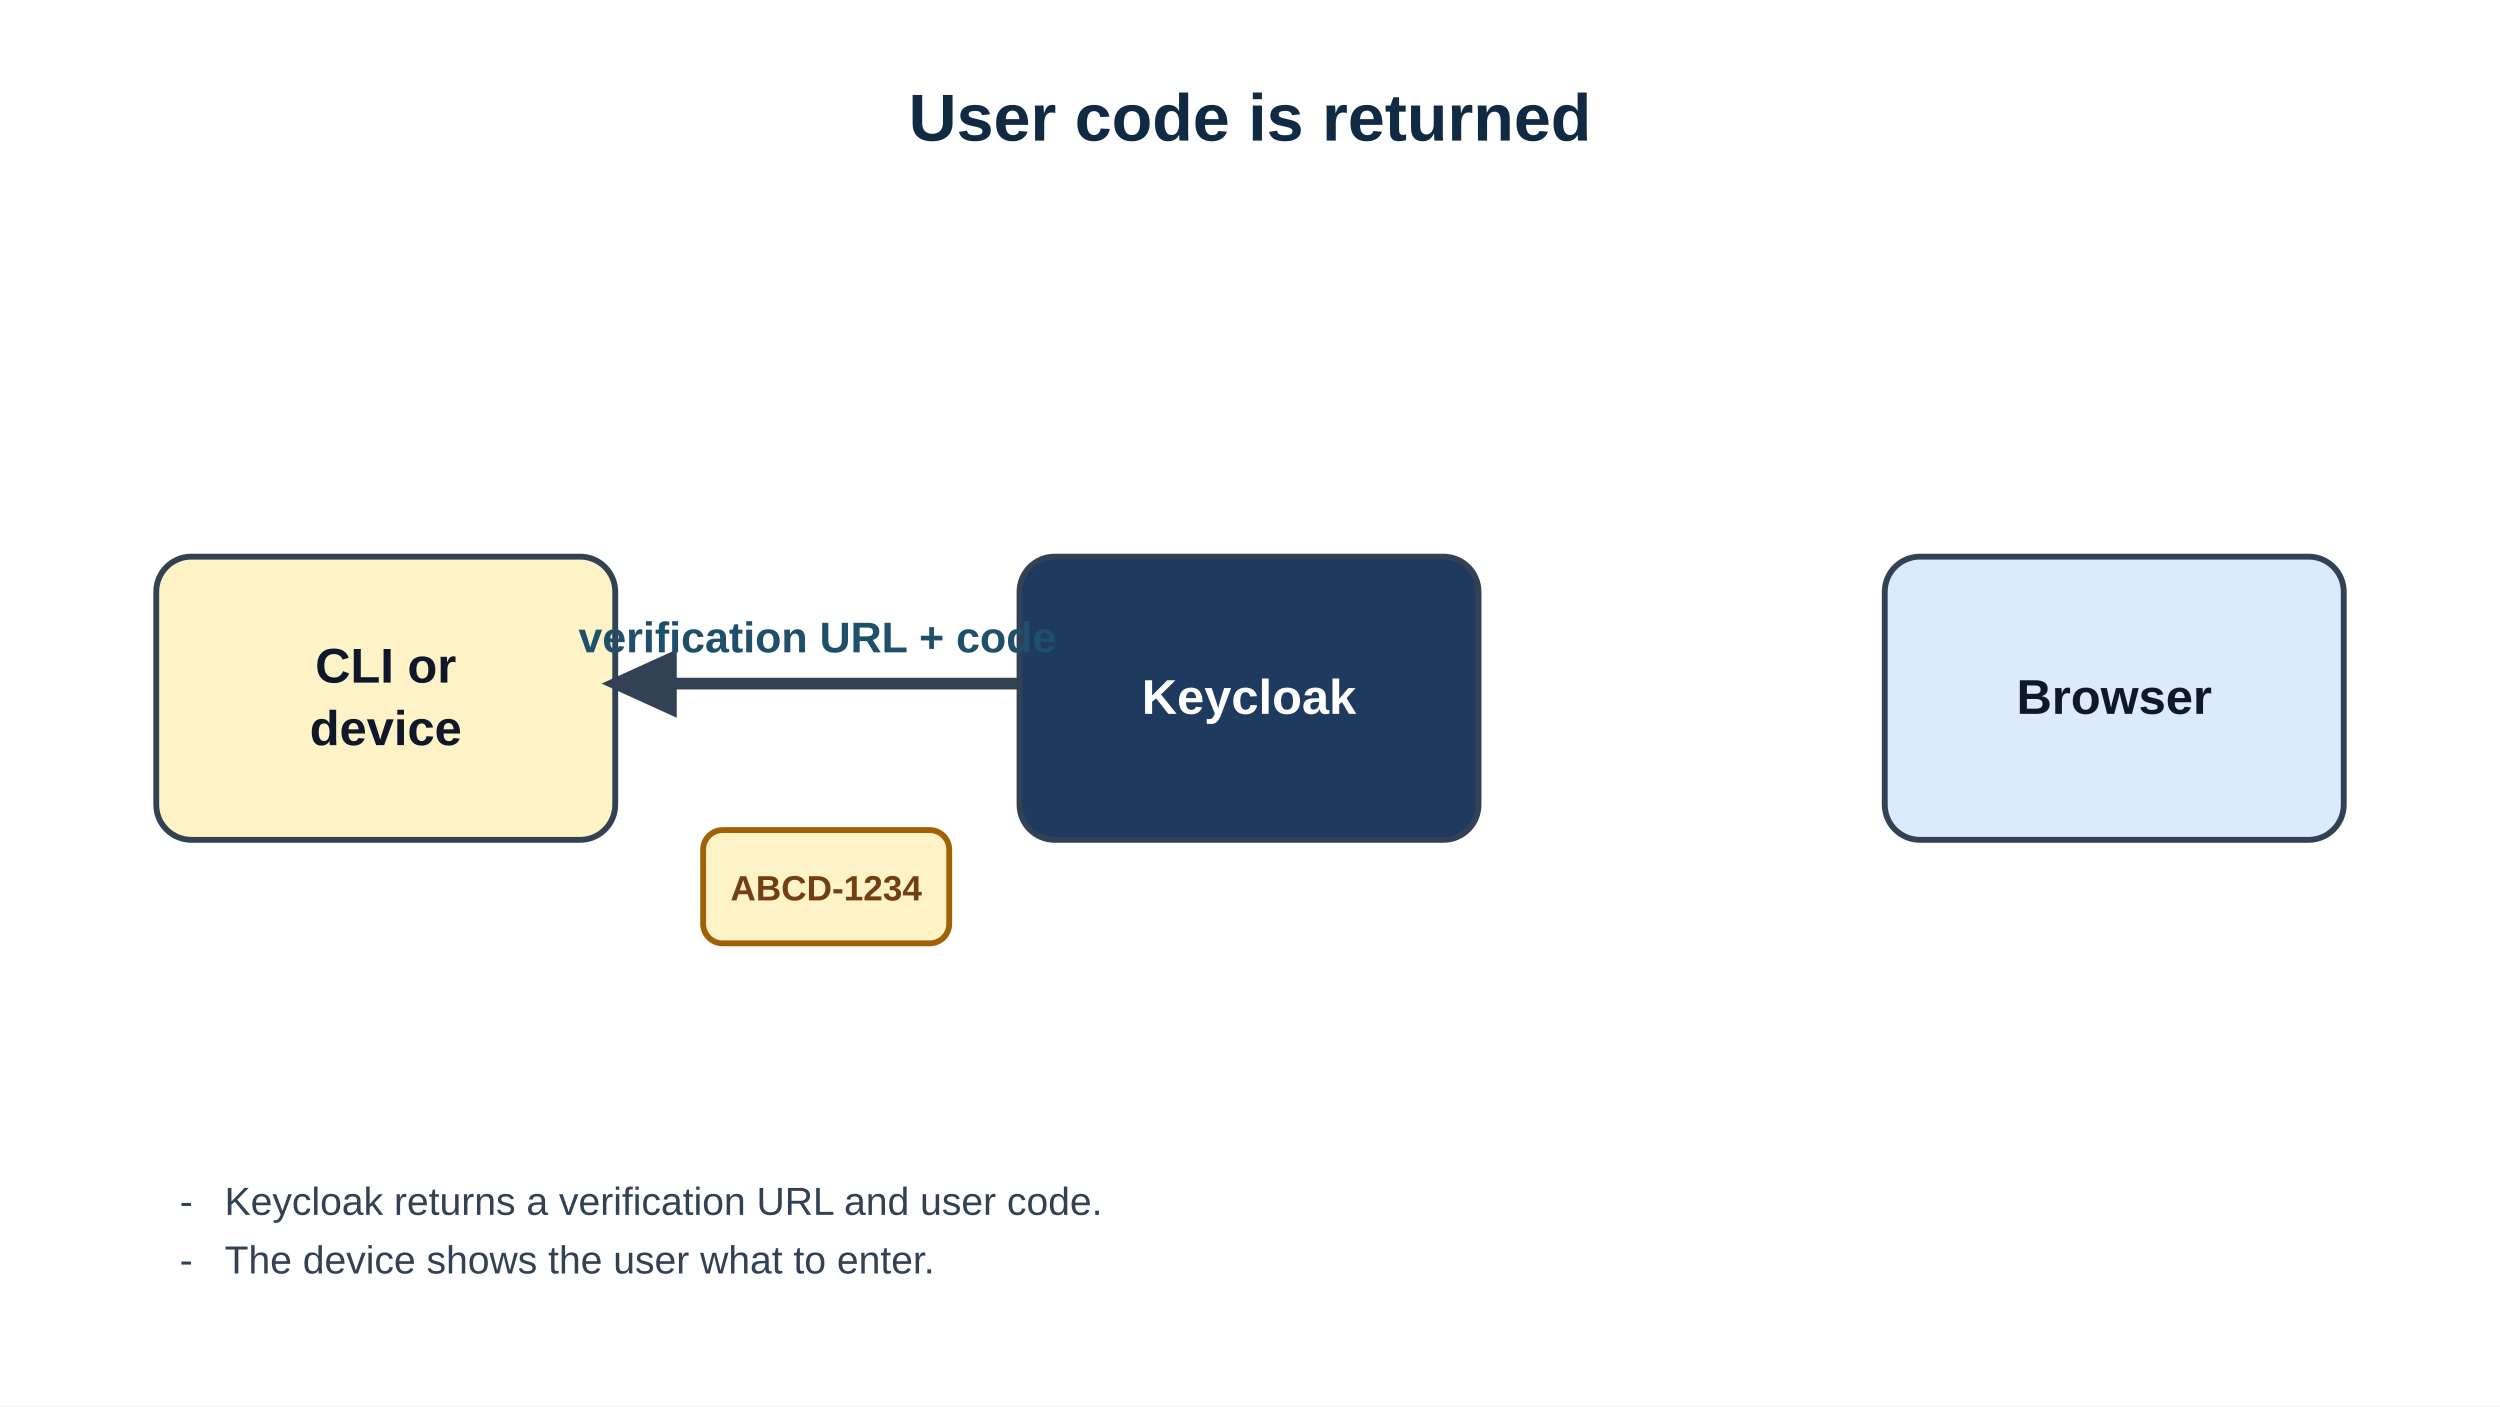
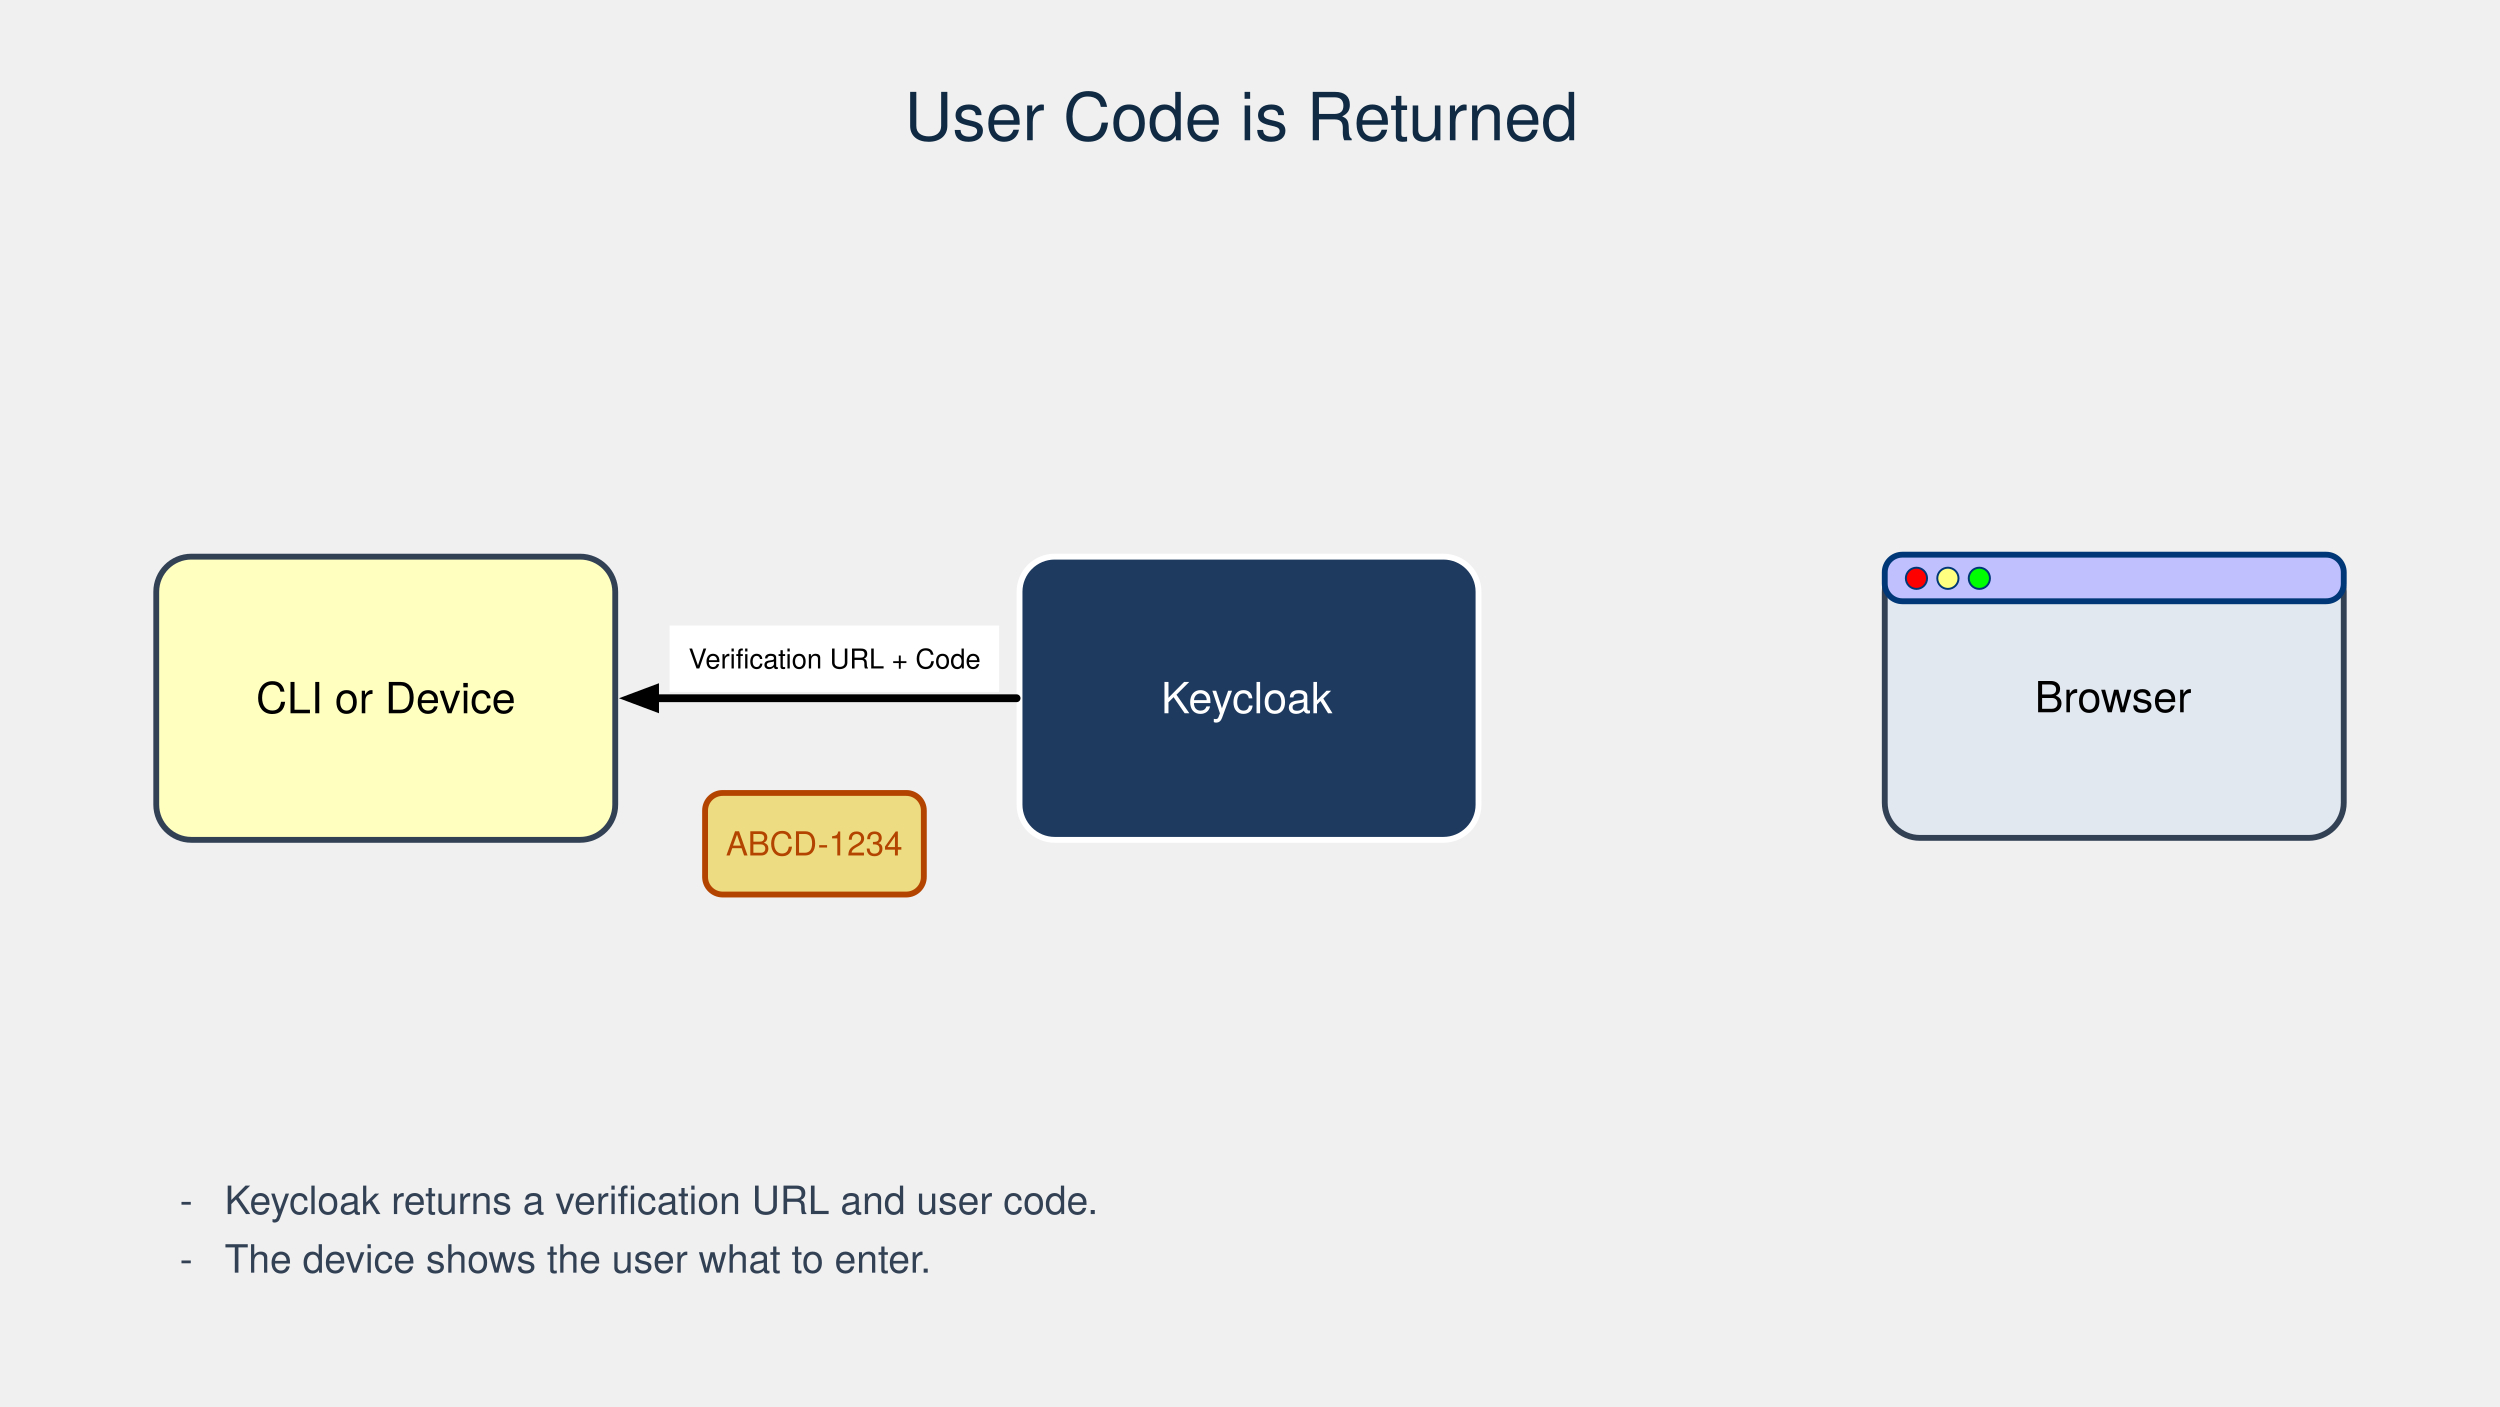
- <svg xmlns="http://www.w3.org/2000/svg" width="1280" height="720" viewBox="0 0 1280 720" role="img" aria-labelledby="title desc">
+ <svg xmlns="http://www.w3.org/2000/svg" version="1.1" viewBox="0 0 1280 720" width="1280" height="720">
  <defs>
-     <style>.bg{fill:#fff}.title{font:700 34px Arial,sans-serif;fill:#102a43}.small{font:20px Arial,sans-serif;fill:#334155}.note{font:700 22px Arial,sans-serif;fill:#1f4f6b}.warn{font:700 24px Arial,sans-serif;fill:#9a3412}.boxText{font:700 25px Arial,sans-serif;fill:#0f172a}.boxTextLight{font:700 25px Arial,sans-serif;fill:#fff}.actor{stroke:#334155;stroke-width:3}.browser{fill:#dbeafe}.app{fill:#5d87a1}.kc{fill:#1e3a5f}.api{fill:#e2e8f0}.service{fill:#dcfce7}.device{fill:#fef3c7}.danger{fill:#fff7ed}.arrow{stroke:#334155;stroke-width:6;fill:none;marker-end:url(#arrow)}.muted{stroke:#94a3b8;stroke-width:5;fill:none;stroke-dasharray:11 8;marker-end:url(#mutedArrow)}.bad{stroke:#b45309;stroke-width:6;fill:none;marker-end:url(#badArrow)}.token{fill:#f8fafc;stroke:#011893;stroke-width:3}.tokenTop{fill:#dbeafe}.refresh{fill:#dcfce7;stroke:#15803d;stroke-width:3}.code{fill:#fef3c7;stroke:#a16207;stroke-width:3}.xml{fill:#fff7ed;stroke:#9a3412;stroke-width:3}.key{fill:#b8c0cc;stroke:#475569;stroke-width:3}.cache{fill:#eef2ff;stroke:#4338ca;stroke-width:3}.lock{fill:#b8c0cc;stroke:#475569;stroke-width:3}.session{fill:#ecfccb;stroke:#4d7c0f;stroke-width:3}</style>
-     <marker id="arrow" viewBox="0 0 12 12" refX="9" refY="6" markerWidth="7" markerHeight="7" orient="auto-start-reverse">
-       <path d="M0 1L11 6L0 11Z" fill="#334155" />
-     </marker>
-     <marker id="mutedArrow" viewBox="0 0 12 12" refX="9" refY="6" markerWidth="7" markerHeight="7" orient="auto-start-reverse">
-       <path d="M0 1L11 6L0 11Z" fill="#94a3b8" />
-     </marker>
-     <marker id="badArrow" viewBox="0 0 12 12" refX="9" refY="6" markerWidth="7" markerHeight="7" orient="auto-start-reverse">
-       <path d="M0 1L11 6L0 11Z" fill="#b45309" />
+     <marker orient="auto" overflow="visible" markerUnits="strokeWidth" id="FilledArrow_Marker" stroke-linejoin="miter" stroke-miterlimit="10" viewBox="-1 -3 6 6" markerWidth="6" markerHeight="6" color="black">
+       <g>
+         <path d="M 3.2 0 L 0 -1.2 L 0 1.2 Z" fill="currentColor" stroke="currentColor" stroke-width="1" />
+       </g>
    </marker>
  </defs>
-   <rect width="1280" height="720" class="bg" />
-   <text x="640" y="72" text-anchor="middle" class="title">User code is returned</text>
-   <rect x="80" y="285" width="235" height="145" rx="18" class="actor device" />
-   <text x="197.5" y="349.5" text-anchor="middle" class="boxText">CLI or</text>
-   <text x="197.5" y="381.5" text-anchor="middle" class="boxText">device</text>
-   <rect x="522" y="285" width="235" height="145" rx="18" class="actor kc" />
-   <text x="639.5" y="365.5" text-anchor="middle" class="boxTextLight">Keycloak</text>
-   <rect x="965" y="285" width="235" height="145" rx="18" class="actor browser" />
-   <text x="1082.5" y="365.5" text-anchor="middle" class="boxText">Browser</text>
-   <path d="M522 350L315 350" class="arrow" />
-   <text x="418.5" y="334.0" text-anchor="middle" class="note">verification URL + code</text>
-   <g transform="translate(360 425)">
-     <rect width="126" height="58" rx="10" class="code" />
-     <text x="63" y="36" text-anchor="middle" font-family="Arial,sans-serif" font-size="18" font-weight="700" fill="#713f12">ABCD-1234</text>
+   <g id="02-user-code-returned" fill-opacity="1" stroke="none" fill="none" stroke-opacity="1" stroke-dasharray="none">
+     <g id="02-user-code-returned_Layer_1">
+       <g id="Graphic_21">
+         <text transform="translate(463.1042 38.8193)" fill="#102a43">
+           <tspan font-family="Helvetica" font-size="34" fill="#102a43" x="0" y="33" xml:space="preserve">User Code is Returned</tspan>
+         </text>
+       </g>
+       <g id="Graphic_17">
+         <path d="M 540 285 L 739 285 C 748.941 285 757 293.059 757 303 L 757 412 C 757 421.941 748.941 430 739 430 L 540 430 C 530.059 430 522 421.941 522 412 L 522 303 C 522 293.059 530.059 285 540 285 Z" fill="#1e3a5f" />
+         <path d="M 540 285 L 739 285 C 748.941 285 757 293.059 757 303 L 757 412 C 757 421.941 748.941 430 739 430 L 540 430 C 530.059 430 522 421.941 522 412 L 522 303 C 522 293.059 530.059 285 540 285 Z" stroke="white" stroke-linecap="butt" stroke-linejoin="round" stroke-width="3" />
+         <text transform="translate(527 344.192)" fill="white">
+           <tspan font-family="Helvetica Neue" font-size="22" fill="white" x="67.477" y="21" xml:space="preserve">Keycloak</tspan>
+         </text>
+       </g>
+       <g id="Graphic_5">
+         <text transform="translate(92 602.5996)" fill="#334155">
+           <tspan font-family="Helvetica" font-size="20" fill="#334155" x="0" y="19" xml:space="preserve">-</tspan>
+         </text>
+       </g>
+       <g id="Graphic_4">
+         <text transform="translate(115 602.5996)" fill="#334155">
+           <tspan font-family="Helvetica" font-size="20" fill="#334155" x="0" y="19" xml:space="preserve">Keycloak returns a verification URL and user code.</tspan>
+         </text>
+       </g>
+       <g id="Graphic_3">
+         <text transform="translate(92 632.5996)" fill="#334155">
+           <tspan font-family="Helvetica" font-size="20" fill="#334155" x="0" y="19" xml:space="preserve">-</tspan>
+         </text>
+       </g>
+       <g id="Graphic_2">
+         <text transform="translate(115 632.5996)" fill="#334155">
+           <tspan font-family="Helvetica" font-size="20" fill="#334155" x="0" y="19" xml:space="preserve">The device shows the user what to enter.</tspan>
+         </text>
+       </g>
+       <g id="Graphic_54">
+         <path d="M 98 285 L 297 285 C 306.941 285 315 293.059 315 303 L 315 412 C 315 421.941 306.941 430 297 430 L 98 430 C 88.059 430 80 421.941 80 412 L 80 303 C 80 293.059 88.059 285 98 285 Z" fill="#ffffc0" />
+         <path d="M 98 285 L 297 285 C 306.941 285 315 293.059 315 303 L 315 412 C 315 421.941 306.941 430 297 430 L 98 430 C 88.059 430 80 421.941 80 412 L 80 303 C 80 293.059 88.059 285 98 285 Z" stroke="#334155" stroke-linecap="butt" stroke-linejoin="round" stroke-width="3" />
+         <text transform="translate(85 344.192)" fill="black">
+           <tspan font-family="Helvetica Neue" font-size="22" fill="black" x="46.093" y="21" xml:space="preserve">CLI or Device</tspan>
+         </text>
+       </g>
+       <g id="Line_58">
+         <line x1="520.5" y1="357.5" x2="335.4" y2="357.5" marker-end="url(#FilledArrow_Marker)" stroke="black" stroke-linecap="round" stroke-linejoin="round" stroke-width="4" />
+       </g>
+       <g id="Graphic_59">
+         <rect x="342.847" y="320.268" width="168.696" height="34" fill="white" />
+         <clipPath id="clip_path">
+           <rect x="0" y="0" width="168.696" height="34" fill="white" />
+         </clipPath>
+         <text clip-path="url(#clip_path)" transform="translate(342.8471 320.268)" fill="black">
+           <tspan font-family="Helvetica" font-size="14" fill="black" x="9.7" y="22" xml:space="preserve">Verification URL + Code</tspan>
+         </text>
+       </g>
+       <g id="Graphic_60">
+         <path d="M 370 406 L 464 406 C 468.971 406 473 410.029 473 415 L 473 449 C 473 453.971 468.971 458 464 458 L 370 458 C 365.029 458 361 453.971 361 449 L 361 415 C 361 410.029 365.029 406 370 406 Z" fill="#eedc82" />
+         <path d="M 370 406 L 464 406 C 468.971 406 473 410.029 473 415 L 473 449 C 473 453.971 468.971 458 464 458 L 370 458 C 365.029 458 361 453.971 361 449 L 361 415 C 361 410.029 365.029 406 370 406 Z" stroke="#b34400" stroke-linecap="round" stroke-linejoin="round" stroke-width="3" />
+         <text transform="translate(366 422)" fill="#b34400">
+           <tspan font-family="Helvetica" font-size="17" fill="#b34400" x="5.645" y="16" xml:space="preserve">ABCD-1234</tspan>
+         </text>
+       </g>
+       <g id="Group_68">
+         <g id="Graphic_70">
+           <path d="M 983 284.993 L 1182 284.993 C 1191.941 284.993 1200 293.052 1200 302.993 L 1200 411 C 1200 420.941 1191.941 429 1182 429 L 983 429 C 973.059 429 965 420.941 965 411 L 965 302.993 C 965 293.052 973.059 284.993 983 284.993 Z" fill="#e2e8f0" />
+           <path d="M 983 284.993 L 1182 284.993 C 1191.941 284.993 1200 293.052 1200 302.993 L 1200 411 C 1200 420.941 1191.941 429 1182 429 L 983 429 C 973.059 429 965 420.941 965 411 L 965 302.993 C 965 293.052 973.059 284.993 983 284.993 Z" stroke="#334155" stroke-linecap="butt" stroke-linejoin="round" stroke-width="3" />
+           <text transform="translate(970 343.6886)" fill="black">
+             <tspan font-family="Helvetica Neue" font-size="22" fill="black" x="71.778" y="21" xml:space="preserve">Browser</tspan>
+           </text>
+         </g>
+         <g id="Graphic_69">
+           <path d="M 974 284 L 1191 284 C 1195.971 284 1200 288.029 1200 293 L 1200 298.836 C 1200 303.806 1195.971 307.836 1191 307.836 L 974 307.836 C 969.029 307.836 965 303.806 965 298.836 L 965 293 C 965 288.029 969.029 284 974 284 Z" fill="#c0c0ff" />
+           <path d="M 974 284 L 1191 284 C 1195.971 284 1200 288.029 1200 293 L 1200 298.836 C 1200 303.806 1195.971 307.836 1191 307.836 L 974 307.836 C 969.029 307.836 965 303.806 965 298.836 L 965 293 C 965 288.029 969.029 284 974 284 Z" stroke="#003776" stroke-linecap="round" stroke-linejoin="round" stroke-width="3" />
+         </g>
+       </g>
+       <g id="Group_64">
+         <g id="Graphic_67">
+           <circle cx="981.225" cy="296.088" r="5.432" fill="red" />
+           <circle cx="981.225" cy="296.088" r="5.432" stroke="#003776" stroke-linecap="round" stroke-linejoin="round" stroke-width="1" />
+         </g>
+         <g id="Graphic_66">
+           <circle cx="997.322" cy="296.088" r="5.432" fill="#ffff80" />
+           <circle cx="997.322" cy="296.088" r="5.432" stroke="#003776" stroke-linecap="round" stroke-linejoin="round" stroke-width="1" />
+         </g>
+         <g id="Graphic_65">
+           <circle cx="1013.42" cy="296.088" r="5.432" fill="lime" />
+           <circle cx="1013.42" cy="296.088" r="5.432" stroke="#003776" stroke-linecap="round" stroke-linejoin="round" stroke-width="1" />
+         </g>
+       </g>
+     </g>
  </g>
-   <text x="92" y="622" class="small">-</text>
-   <text x="115" y="622" class="small">Keycloak returns a verification URL and user code.</text>
-   <text x="92" y="652" class="small">-</text>
-   <text x="115" y="652" class="small">The device shows the user what to enter.</text>
</svg>
